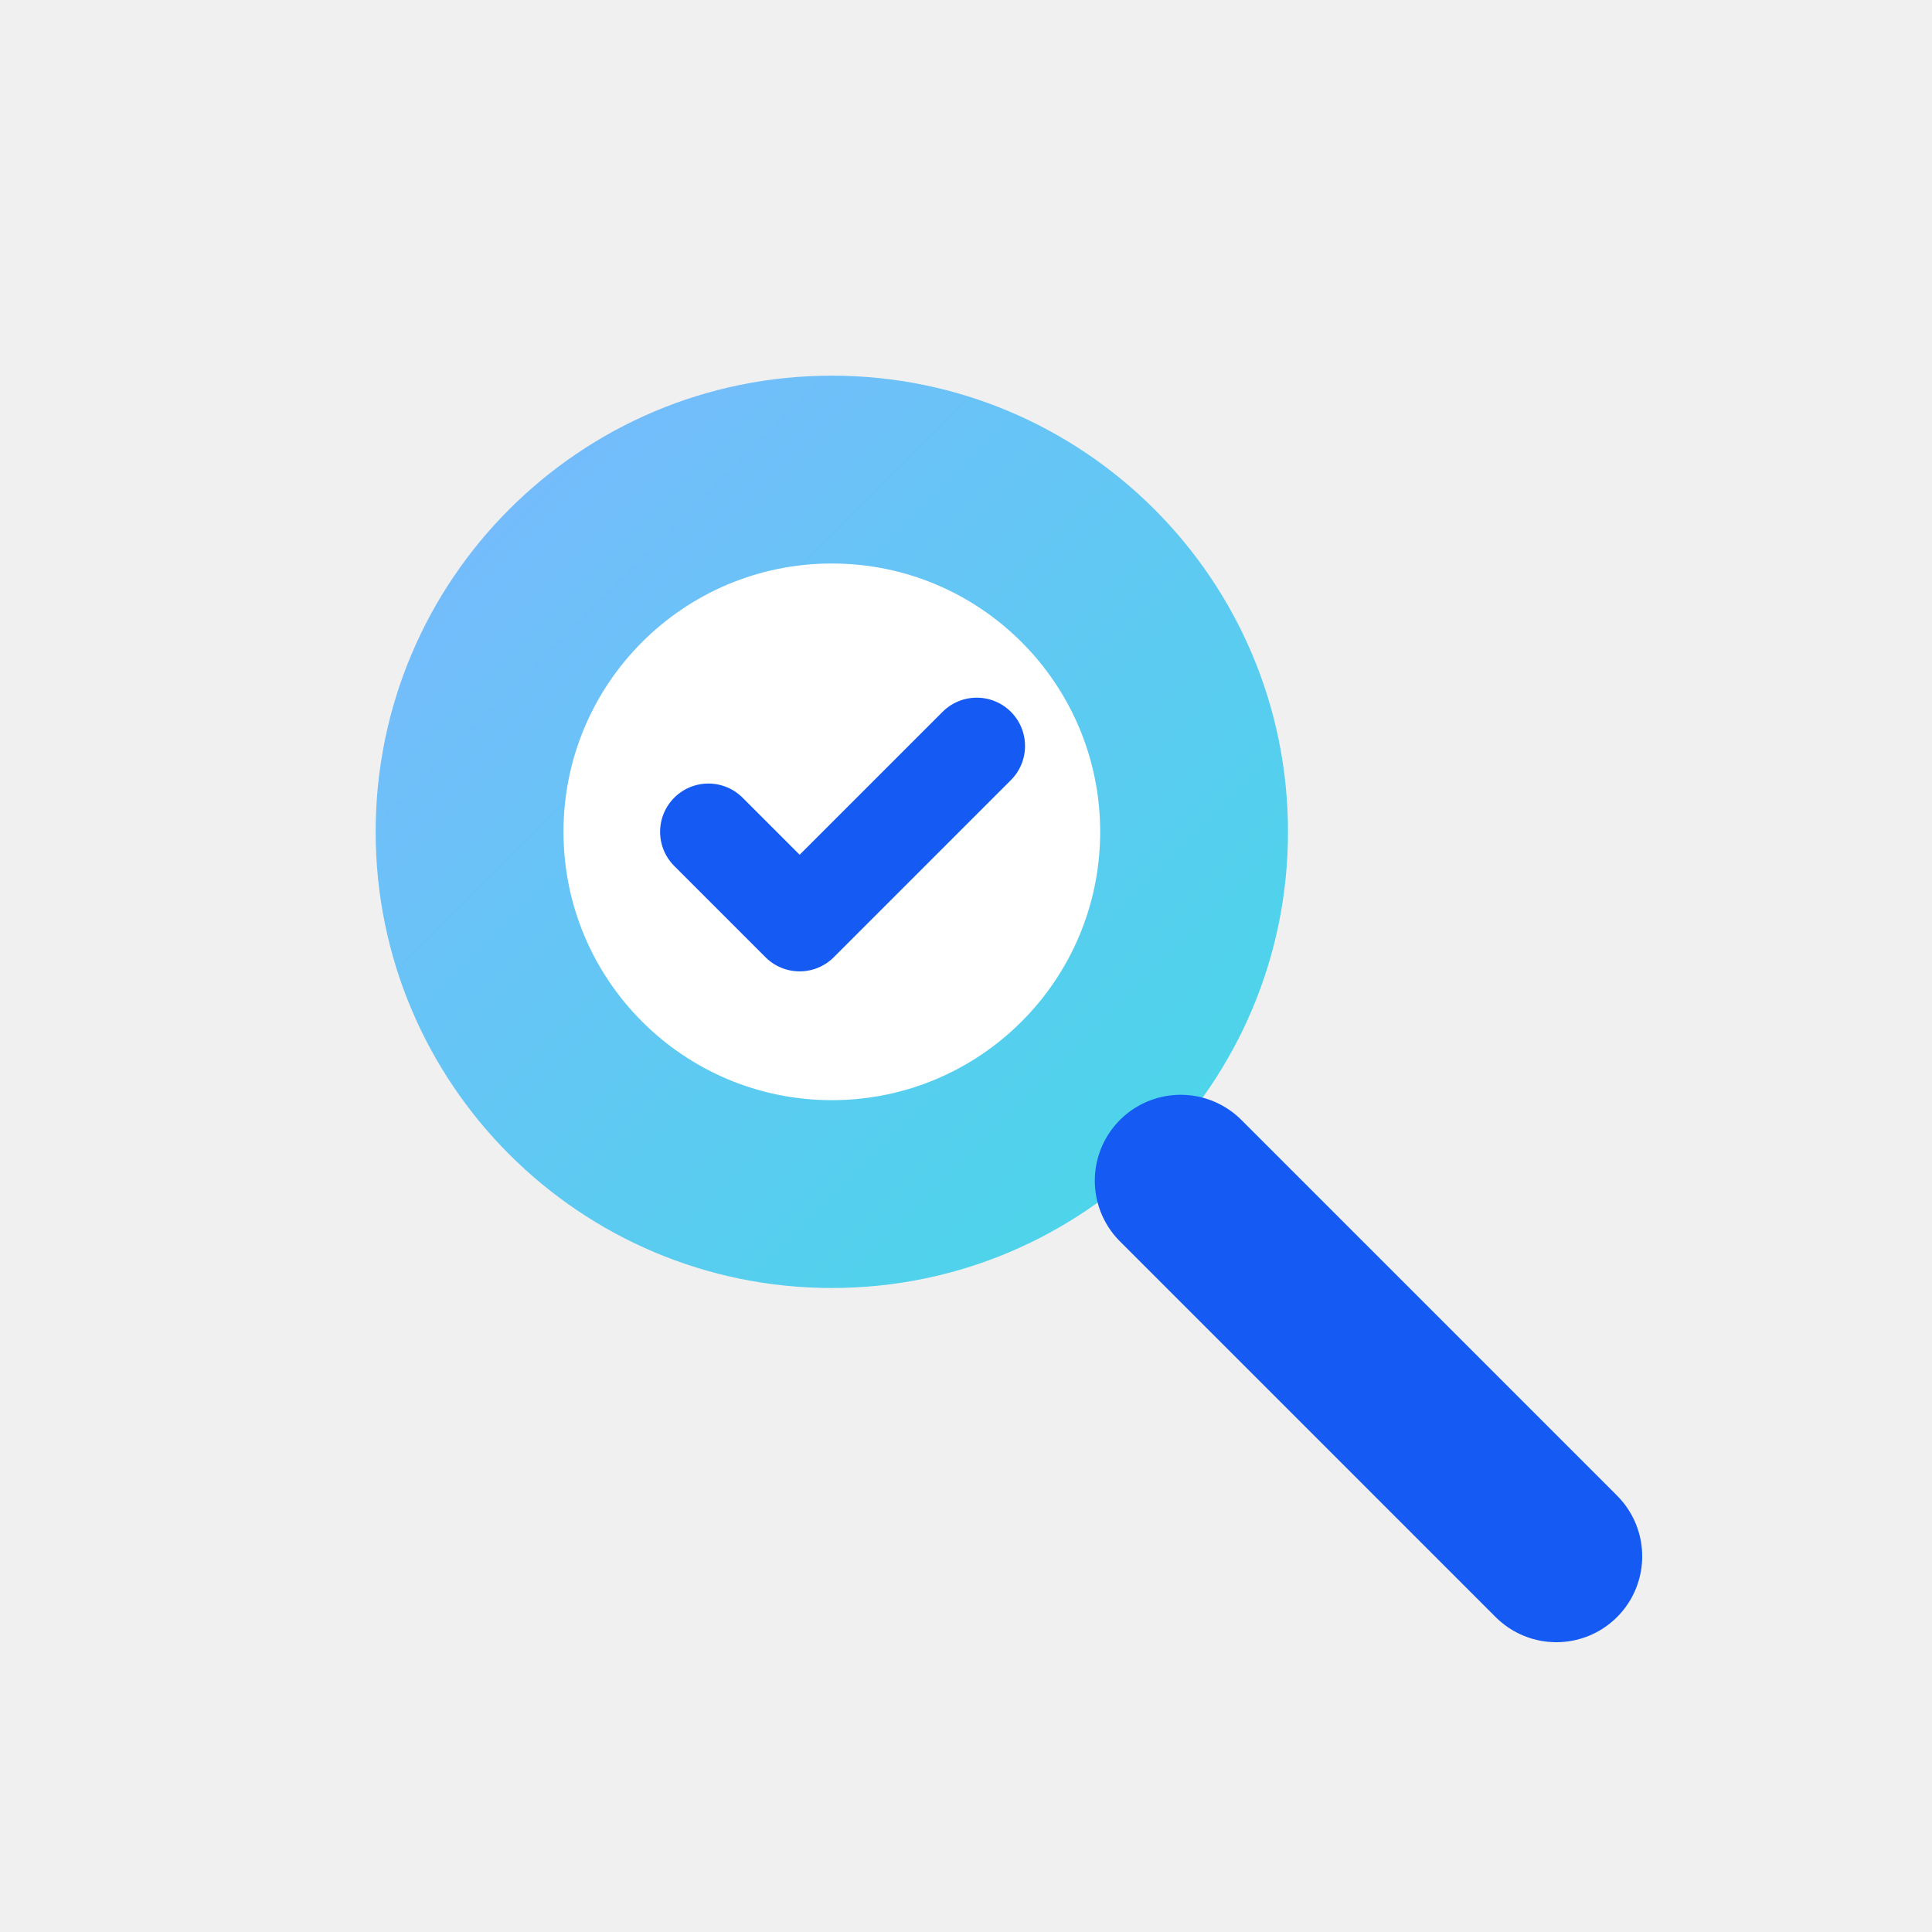
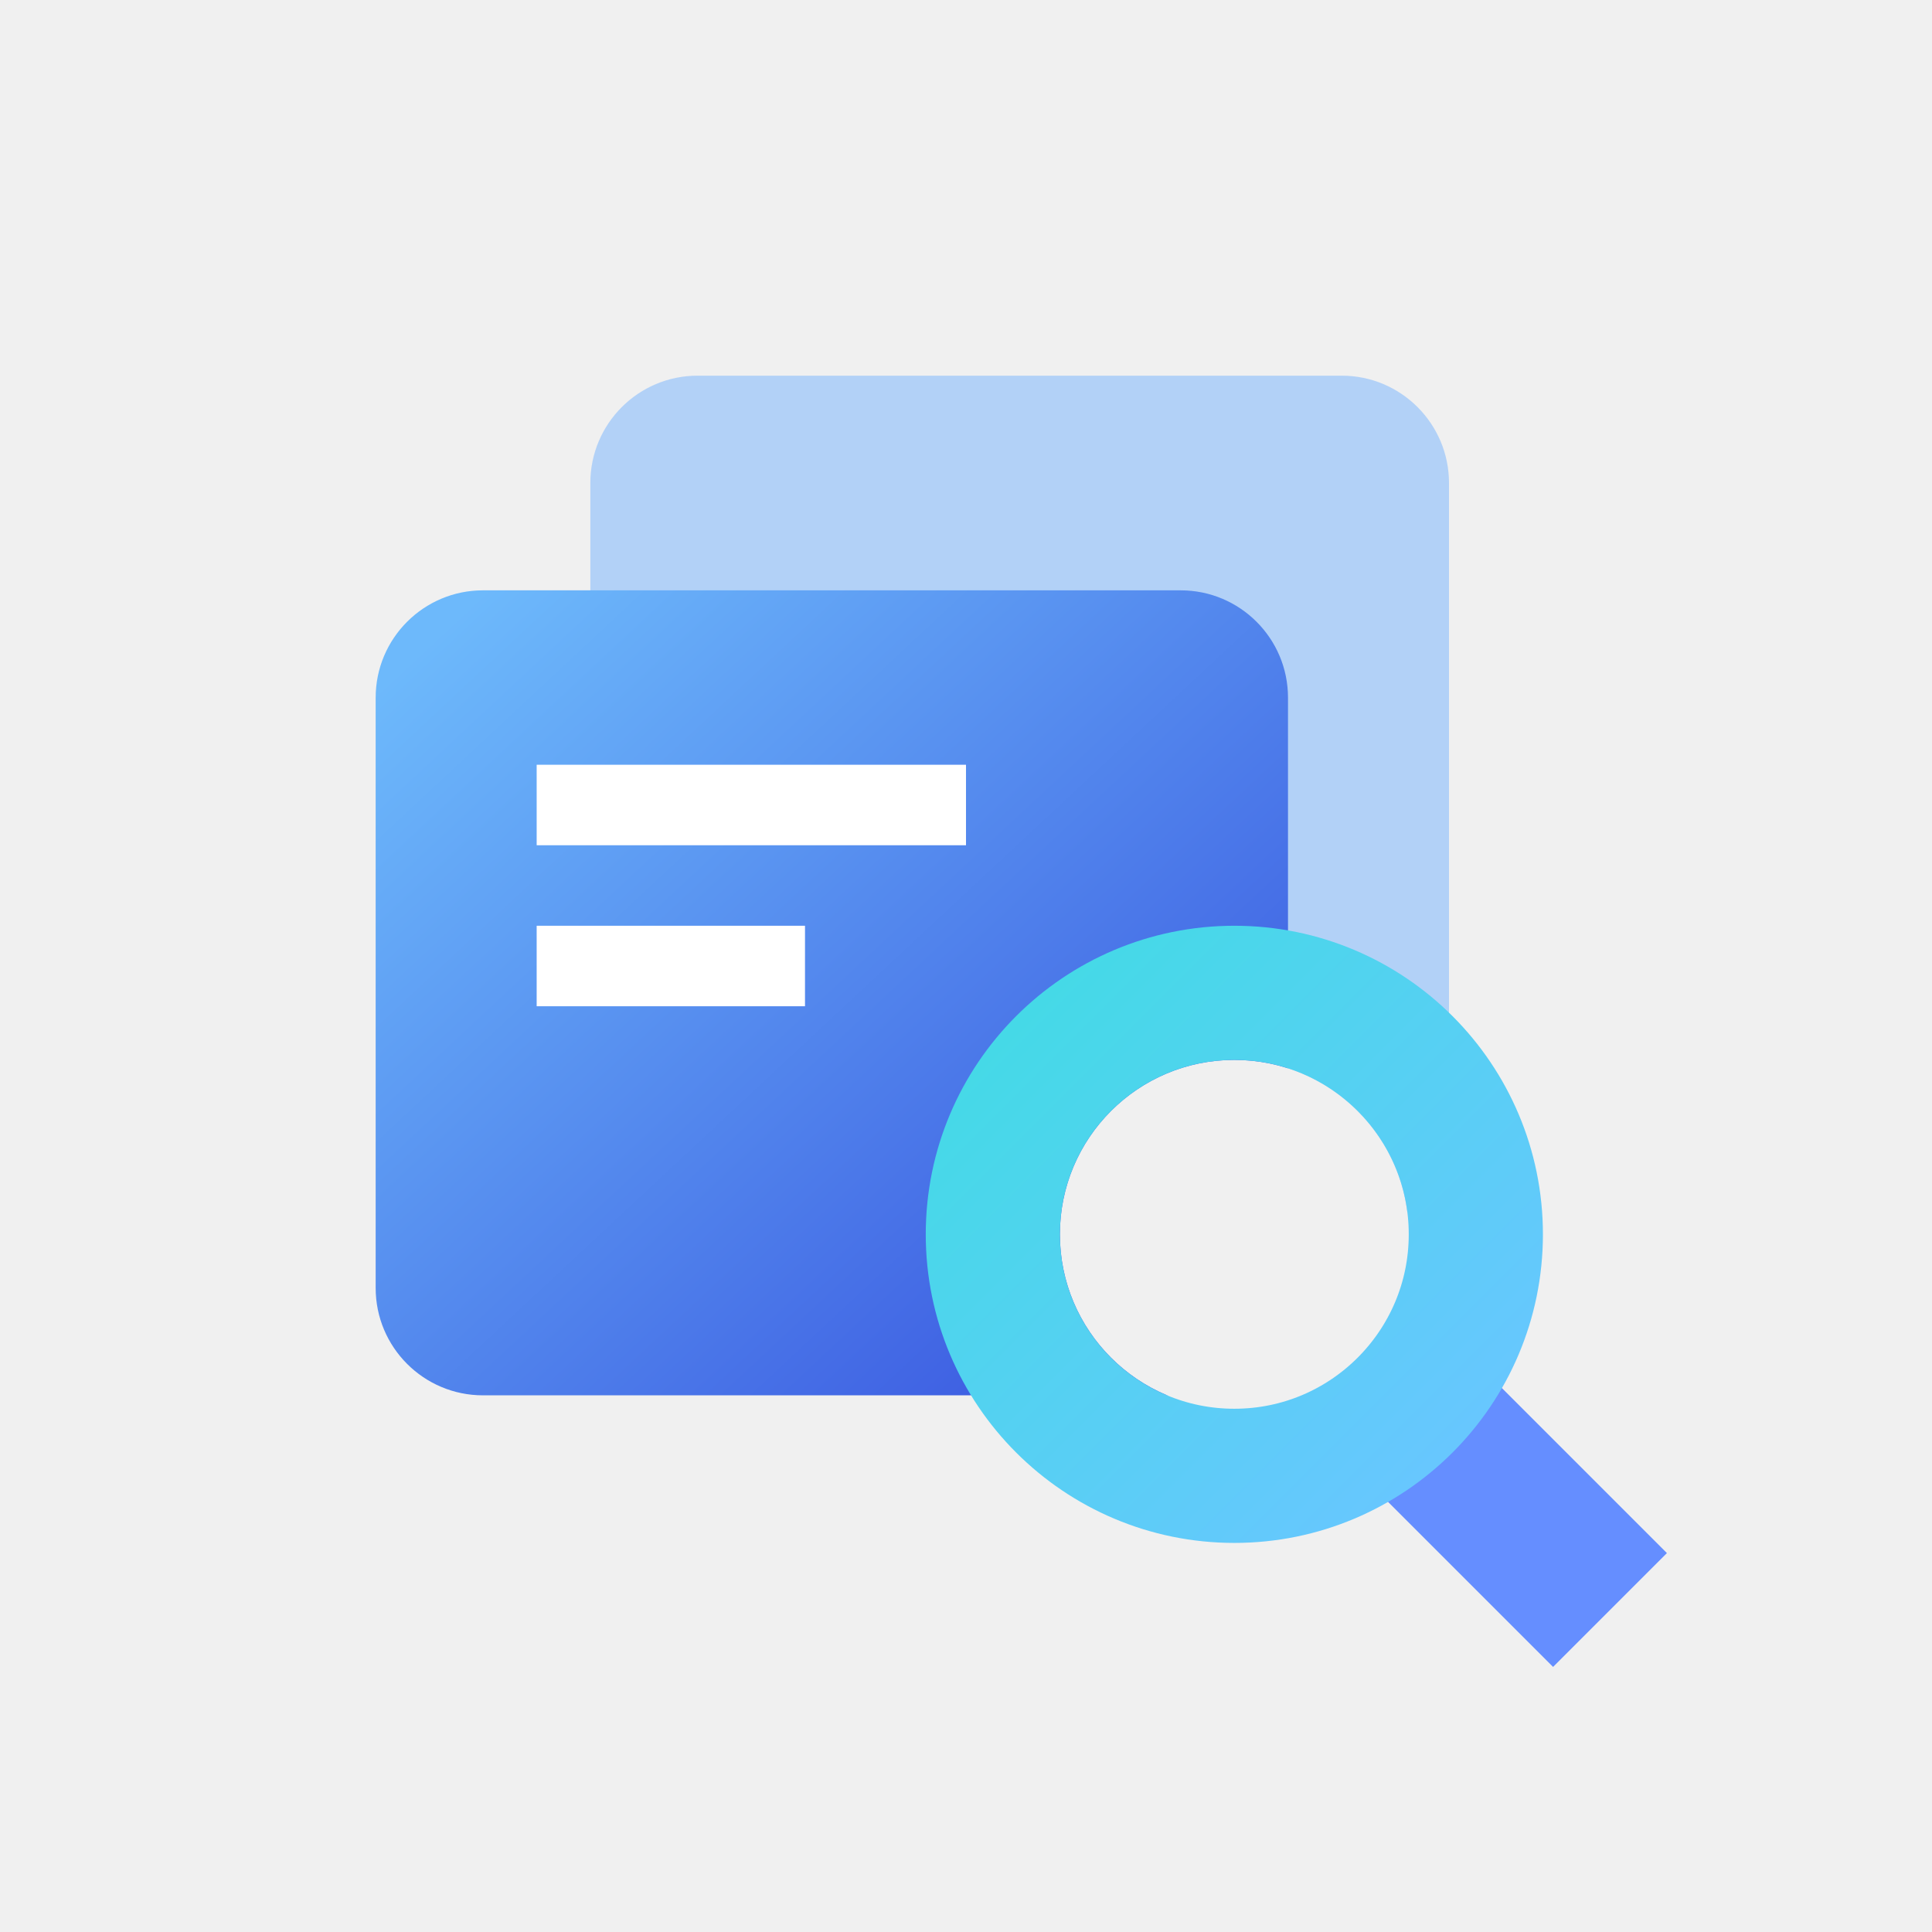
<svg xmlns="http://www.w3.org/2000/svg" width="36" height="36" viewBox="0 0 36 36" fill="none">
-   <circle cx="15.5" cy="15.5" r="8.5" fill="url(#a)" />
-   <circle cx="15.5" cy="15.5" r="5" fill="#FFFFFF" />
-   <path d="M13.2 15.5L14.9 17.2L18.2 13.9" stroke="#145AF3" stroke-width="1.8" stroke-linecap="round" stroke-linejoin="round" />
-   <path d="M22 22L29 29" stroke="#145AF3" stroke-width="3.2" stroke-linecap="round" />
+   <g mask="url(#data-lens-cutout)">
+     <rect x="11" y="7" width="16" height="16" rx="2" fill="#7FB7FC" fill-opacity="0.55" />
+     <rect x="7" y="11" width="17" height="15" rx="2" fill="url(#data-panel)" />
+     <path d="M10 15H18M10 18H15" stroke="#FFFFFF" stroke-width="1.5" />
+   </g>
+   <path d="M26 26L30 30" stroke="#658EFF" stroke-width="3" />
+   <circle cx="23" cy="23" r="4.5" stroke="url(#data-lens)" stroke-width="2.5" />
  <defs>
-     <linearGradient id="a" x1="7" y1="7" x2="24" y2="24" gradientUnits="userSpaceOnUse">
-       <stop stop-color="#7CB7FF" />
-       <stop offset="1" stop-color="#45D9E7" />
+     <mask id="data-lens-cutout" maskUnits="userSpaceOnUse" x="0" y="0" width="36" height="36">
+       <rect width="36" height="36" fill="#FFFFFF" />
+       <circle cx="23" cy="23" r="3.25" fill="#000000" />
+     </mask>
+     <linearGradient id="data-panel" x1="9" y1="11" x2="23" y2="26" gradientUnits="userSpaceOnUse">
+       <stop stop-color="#6DB9FB" />
+       <stop offset="1" stop-color="#3650DE" />
+     </linearGradient>
+     <linearGradient id="data-lens" x1="19" y1="19" x2="27" y2="27" gradientUnits="userSpaceOnUse">
+       <stop stop-color="#45D9E7" />
+       <stop offset="1" stop-color="#67C7FE" />
    </linearGradient>
  </defs>
</svg>
